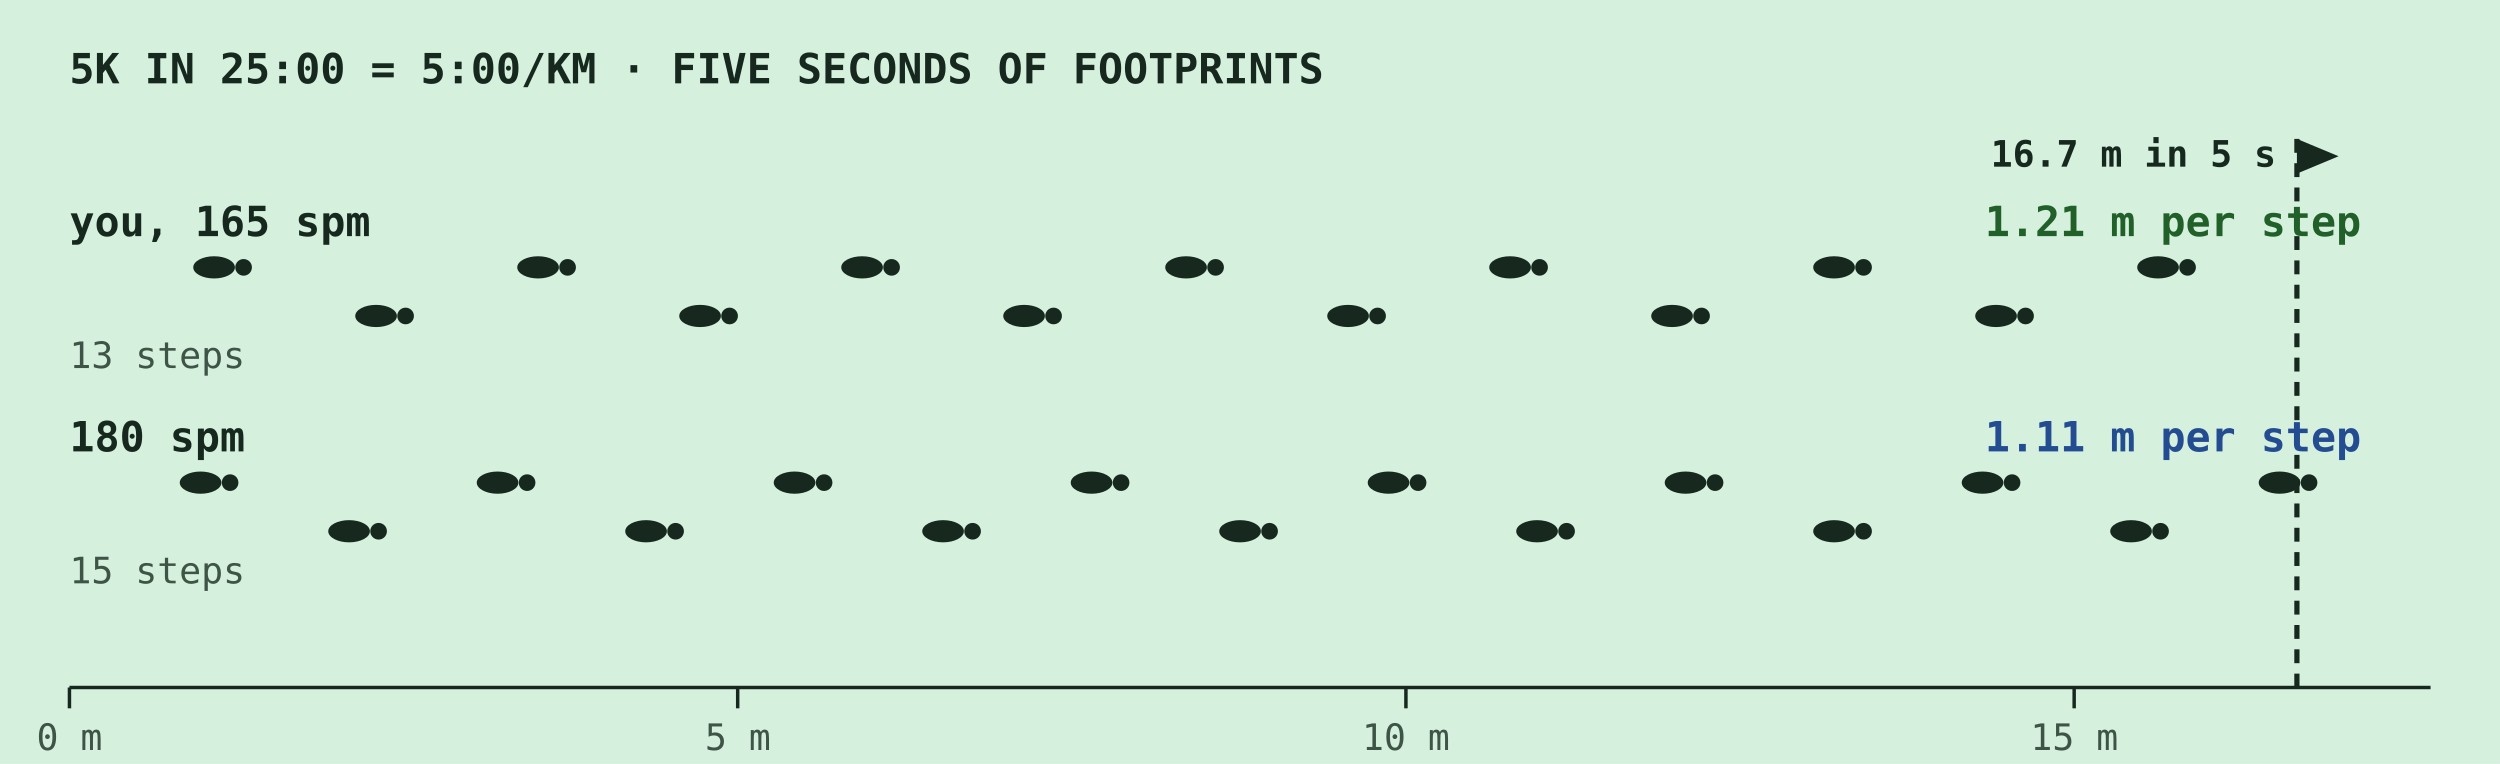
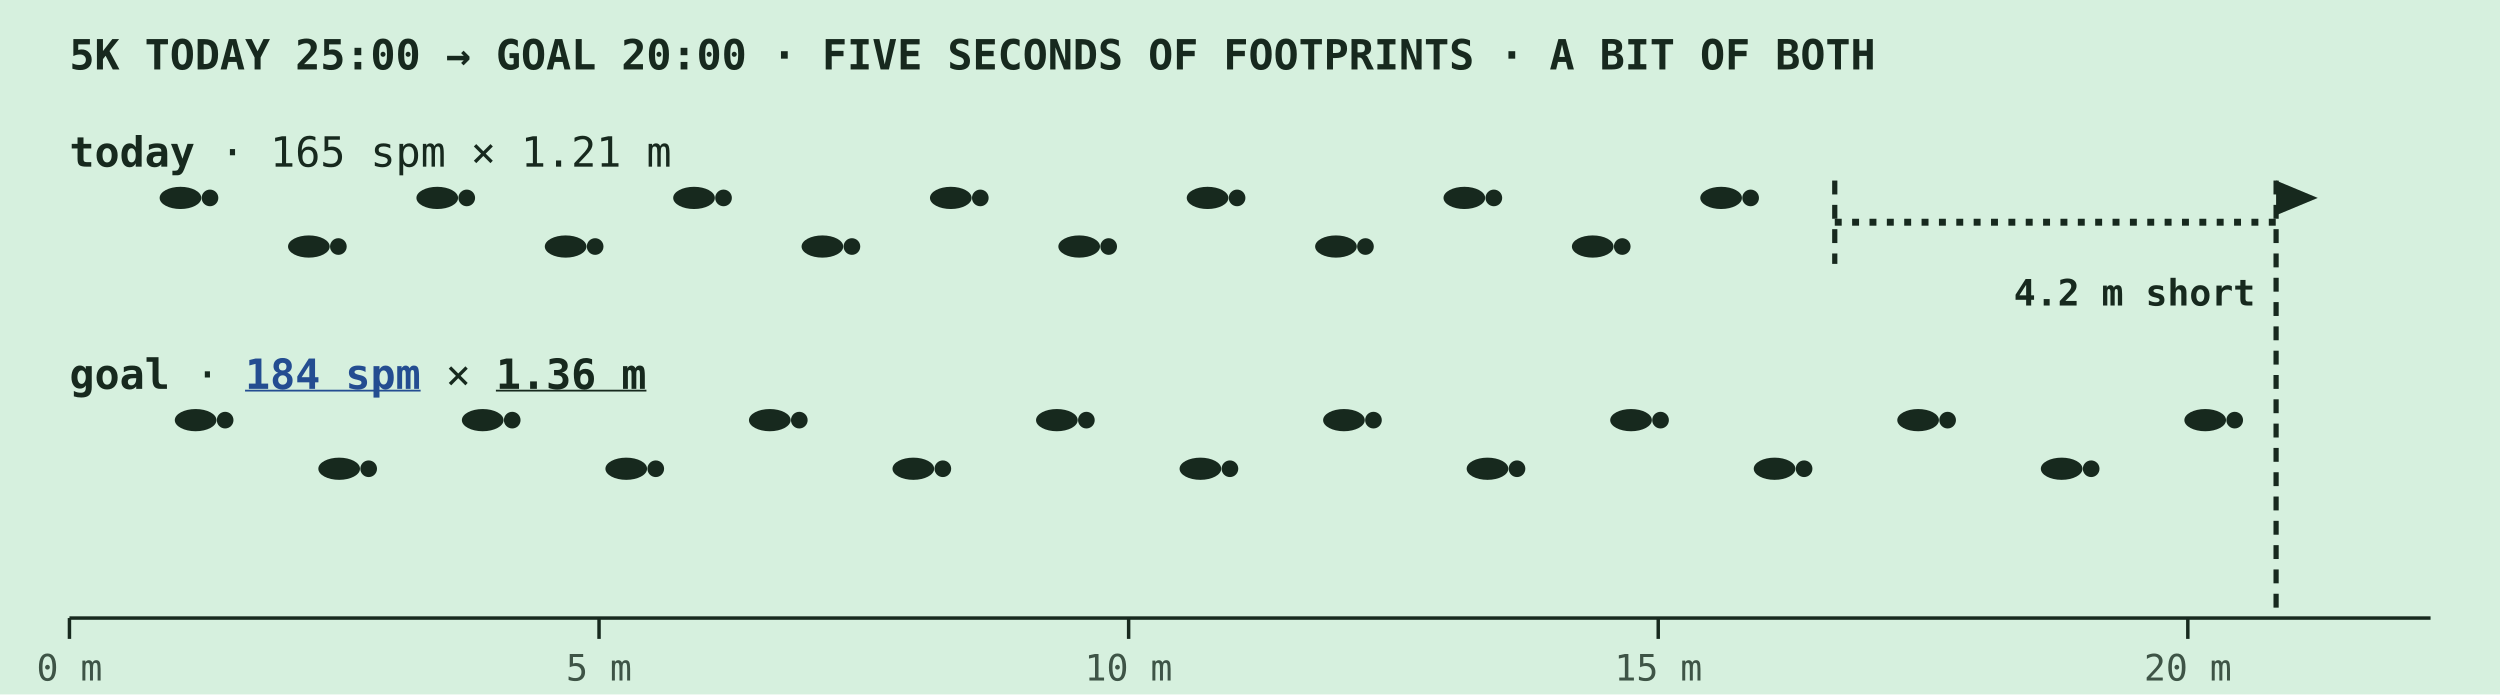
- <svg xmlns="http://www.w3.org/2000/svg" viewBox="0 0 720 220" width="720" height="220" style="font-family:'JetBrains Mono',ui-monospace,Menlo,monospace">
-   <rect width="720" height="220" fill="#d6f0de" />
-   <text x="20.0" y="24.0" font-size="12" font-weight="800" fill="#17291e" text-anchor="start">5K IN 25:00 = 5:00/KM · FIVE SECONDS OF FOOTPRINTS</text>
-   <line x1="661.509" x2="661.509" y1="40" y2="198" stroke="#17291e" stroke-width="1.5" stroke-dasharray="4 3" />
-   <path d="M661.509,40 l12,5 l-12,5 Z" fill="#17291e" />
-   <text x="655.5" y="48.0" font-size="10.5" font-weight="800" fill="#17291e" text-anchor="end">16.7 m in 5 s</text>
-   <text x="20.0" y="68.0" font-size="12" font-weight="800" fill="#17291e" text-anchor="start">you, 165 spm</text>
-   <text x="680.0" y="68.0" font-size="12" font-weight="800" fill="#22602a" text-anchor="end">1.21 m per step</text>
-   <ellipse cx="61.655" cy="77" rx="6" ry="3.2" fill="#17291e" />
-   <circle cx="70.155" cy="77" r="2.4" fill="#17291e" />
-   <ellipse cx="108.31" cy="91" rx="6" ry="3.2" fill="#17291e" />
-   <circle cx="116.81" cy="91" r="2.4" fill="#17291e" />
-   <ellipse cx="154.966" cy="77" rx="6" ry="3.2" fill="#17291e" />
-   <circle cx="163.466" cy="77" r="2.4" fill="#17291e" />
-   <ellipse cx="201.621" cy="91" rx="6" ry="3.2" fill="#17291e" />
-   <circle cx="210.121" cy="91" r="2.4" fill="#17291e" />
-   <ellipse cx="248.276" cy="77" rx="6" ry="3.2" fill="#17291e" />
-   <circle cx="256.776" cy="77" r="2.4" fill="#17291e" />
-   <ellipse cx="294.931" cy="91" rx="6" ry="3.2" fill="#17291e" />
-   <circle cx="303.431" cy="91" r="2.4" fill="#17291e" />
-   <ellipse cx="341.587" cy="77" rx="6" ry="3.2" fill="#17291e" />
-   <circle cx="350.087" cy="77" r="2.4" fill="#17291e" />
-   <ellipse cx="388.242" cy="91" rx="6" ry="3.2" fill="#17291e" />
-   <circle cx="396.742" cy="91" r="2.4" fill="#17291e" />
-   <ellipse cx="434.897" cy="77" rx="6" ry="3.2" fill="#17291e" />
-   <circle cx="443.397" cy="77" r="2.4" fill="#17291e" />
-   <ellipse cx="481.552" cy="91" rx="6" ry="3.2" fill="#17291e" />
-   <circle cx="490.052" cy="91" r="2.4" fill="#17291e" />
-   <ellipse cx="528.208" cy="77" rx="6" ry="3.2" fill="#17291e" />
-   <circle cx="536.708" cy="77" r="2.4" fill="#17291e" />
-   <ellipse cx="574.863" cy="91" rx="6" ry="3.2" fill="#17291e" />
-   <circle cx="583.363" cy="91" r="2.4" fill="#17291e" />
-   <ellipse cx="621.518" cy="77" rx="6" ry="3.2" fill="#17291e" />
-   <circle cx="630.018" cy="77" r="2.4" fill="#17291e" />
-   <text x="20.0" y="106.0" font-size="10.5" font-weight="400" fill="#3e5446" text-anchor="start">13 steps</text>
-   <text x="20.0" y="130.0" font-size="12" font-weight="800" fill="#17291e" text-anchor="start">180 spm</text>
-   <text x="680.0" y="130.0" font-size="12" font-weight="800" fill="#244d91" text-anchor="end">1.11 m per step</text>
-   <ellipse cx="57.767" cy="139" rx="6" ry="3.2" fill="#17291e" />
-   <circle cx="66.267" cy="139" r="2.4" fill="#17291e" />
-   <ellipse cx="100.535" cy="153" rx="6" ry="3.2" fill="#17291e" />
-   <circle cx="109.035" cy="153" r="2.4" fill="#17291e" />
-   <ellipse cx="143.302" cy="139" rx="6" ry="3.2" fill="#17291e" />
-   <circle cx="151.802" cy="139" r="2.4" fill="#17291e" />
-   <ellipse cx="186.069" cy="153" rx="6" ry="3.2" fill="#17291e" />
-   <circle cx="194.569" cy="153" r="2.4" fill="#17291e" />
-   <ellipse cx="228.836" cy="139" rx="6" ry="3.2" fill="#17291e" />
-   <circle cx="237.336" cy="139" r="2.4" fill="#17291e" />
-   <ellipse cx="271.604" cy="153" rx="6" ry="3.2" fill="#17291e" />
-   <circle cx="280.104" cy="153" r="2.4" fill="#17291e" />
-   <ellipse cx="314.371" cy="139" rx="6" ry="3.2" fill="#17291e" />
-   <circle cx="322.871" cy="139" r="2.4" fill="#17291e" />
-   <ellipse cx="357.138" cy="153" rx="6" ry="3.2" fill="#17291e" />
-   <circle cx="365.638" cy="153" r="2.4" fill="#17291e" />
-   <ellipse cx="399.906" cy="139" rx="6" ry="3.2" fill="#17291e" />
-   <circle cx="408.406" cy="139" r="2.4" fill="#17291e" />
-   <ellipse cx="442.673" cy="153" rx="6" ry="3.2" fill="#17291e" />
-   <circle cx="451.173" cy="153" r="2.4" fill="#17291e" />
-   <ellipse cx="485.44" cy="139" rx="6" ry="3.2" fill="#17291e" />
-   <circle cx="493.94" cy="139" r="2.4" fill="#17291e" />
-   <ellipse cx="528.208" cy="153" rx="6" ry="3.2" fill="#17291e" />
-   <circle cx="536.708" cy="153" r="2.4" fill="#17291e" />
-   <ellipse cx="570.975" cy="139" rx="6" ry="3.2" fill="#17291e" />
-   <circle cx="579.475" cy="139" r="2.4" fill="#17291e" />
-   <ellipse cx="613.742" cy="153" rx="6" ry="3.2" fill="#17291e" />
-   <circle cx="622.242" cy="153" r="2.4" fill="#17291e" />
-   <ellipse cx="656.509" cy="139" rx="6" ry="3.2" fill="#17291e" />
-   <circle cx="665.009" cy="139" r="2.4" fill="#17291e" />
-   <text x="20.0" y="168.0" font-size="10.5" font-weight="400" fill="#3e5446" text-anchor="start">15 steps</text>
-   <line x1="20.0" x2="20.0" y1="198" y2="204" stroke="#17291e" />
-   <text x="20.0" y="216.0" font-size="10.5" font-weight="400" fill="#3e5446" text-anchor="middle">0 m</text>
-   <line x1="212.453" x2="212.453" y1="198" y2="204" stroke="#17291e" />
-   <text x="212.5" y="216.0" font-size="10.5" font-weight="400" fill="#3e5446" text-anchor="middle">5 m</text>
-   <line x1="404.906" x2="404.906" y1="198" y2="204" stroke="#17291e" />
-   <text x="404.9" y="216.0" font-size="10.5" font-weight="400" fill="#3e5446" text-anchor="middle">10 m</text>
-   <line x1="597.358" x2="597.358" y1="198" y2="204" stroke="#17291e" />
-   <text x="597.4" y="216.0" font-size="10.5" font-weight="400" fill="#3e5446" text-anchor="middle">15 m</text>
-   <line x1="20.0" x2="700.0" y1="198" y2="198" stroke="#17291e" />
+ <svg xmlns="http://www.w3.org/2000/svg" viewBox="0 0 720 200" width="720" height="200" style="font-family:'JetBrains Mono',ui-monospace,Menlo,monospace">
+   <rect width="720" height="200" fill="#d6f0de" />
+   <text x="20.0" y="20.0" font-size="12" font-weight="800" fill="#17291e" text-anchor="start">5K TODAY 25:00 → GOAL 20:00 · FIVE SECONDS OF FOOTPRINTS · A BIT OF BOTH</text>
+   <text x="20.0" y="48.0" font-size="12" font-weight="400" fill="#17291e" text-anchor="start">
+     <tspan font-weight="800">today</tspan> · 165 spm × 1.21 m</text>
+   <ellipse cx="51.975" cy="57" rx="6" ry="3.2" fill="#17291e" />
+   <circle cx="60.475" cy="57" r="2.4" fill="#17291e" />
+   <ellipse cx="88.951" cy="71" rx="6" ry="3.2" fill="#17291e" />
+   <circle cx="97.451" cy="71" r="2.4" fill="#17291e" />
+   <ellipse cx="125.926" cy="57" rx="6" ry="3.2" fill="#17291e" />
+   <circle cx="134.426" cy="57" r="2.4" fill="#17291e" />
+   <ellipse cx="162.901" cy="71" rx="6" ry="3.2" fill="#17291e" />
+   <circle cx="171.401" cy="71" r="2.4" fill="#17291e" />
+   <ellipse cx="199.877" cy="57" rx="6" ry="3.2" fill="#17291e" />
+   <circle cx="208.377" cy="57" r="2.4" fill="#17291e" />
+   <ellipse cx="236.852" cy="71" rx="6" ry="3.2" fill="#17291e" />
+   <circle cx="245.352" cy="71" r="2.4" fill="#17291e" />
+   <ellipse cx="273.828" cy="57" rx="6" ry="3.2" fill="#17291e" />
+   <circle cx="282.328" cy="57" r="2.4" fill="#17291e" />
+   <ellipse cx="310.803" cy="71" rx="6" ry="3.2" fill="#17291e" />
+   <circle cx="319.303" cy="71" r="2.4" fill="#17291e" />
+   <ellipse cx="347.778" cy="57" rx="6" ry="3.2" fill="#17291e" />
+   <circle cx="356.278" cy="57" r="2.4" fill="#17291e" />
+   <ellipse cx="384.754" cy="71" rx="6" ry="3.2" fill="#17291e" />
+   <circle cx="393.254" cy="71" r="2.4" fill="#17291e" />
+   <ellipse cx="421.729" cy="57" rx="6" ry="3.2" fill="#17291e" />
+   <circle cx="430.229" cy="57" r="2.4" fill="#17291e" />
+   <ellipse cx="458.704" cy="71" rx="6" ry="3.2" fill="#17291e" />
+   <circle cx="467.204" cy="71" r="2.4" fill="#17291e" />
+   <ellipse cx="495.68" cy="57" rx="6" ry="3.2" fill="#17291e" />
+   <circle cx="504.18" cy="57" r="2.4" fill="#17291e" />
+   <line x1="528.411" x2="528.411" y1="52" y2="76" stroke="#17291e" stroke-width="1.5" stroke-dasharray="4 3" />
+   <line x1="655.514" x2="655.514" y1="52" y2="178" stroke="#17291e" stroke-width="1.5" stroke-dasharray="4 3" />
+   <path d="M655.514,52 l12,5 l-12,5 Z" fill="#17291e" />
+   <path d="M528.411,64 H655.514" stroke="#17291e" stroke-width="2" stroke-dasharray="2 3" />
+   <text x="649.5" y="88.0" font-size="10.5" font-weight="800" fill="#17291e" text-anchor="end">4.2 m short</text>
+   <text x="20.0" y="112.0" font-size="12" font-weight="400" fill="#17291e" text-anchor="start">
+     <tspan font-weight="800">goal</tspan> · <tspan font-weight="800" fill="#244d91" text-decoration="underline">184 spm</tspan> × <tspan font-weight="800" text-decoration="underline">1.36 m</tspan>
+   </text>
+   <ellipse cx="56.34" cy="121" rx="6" ry="3.2" fill="#17291e" />
+   <circle cx="64.84" cy="121" r="2.4" fill="#17291e" />
+   <ellipse cx="97.679" cy="135" rx="6" ry="3.2" fill="#17291e" />
+   <circle cx="106.179" cy="135" r="2.4" fill="#17291e" />
+   <ellipse cx="139.019" cy="121" rx="6" ry="3.2" fill="#17291e" />
+   <circle cx="147.519" cy="121" r="2.4" fill="#17291e" />
+   <ellipse cx="180.359" cy="135" rx="6" ry="3.2" fill="#17291e" />
+   <circle cx="188.859" cy="135" r="2.4" fill="#17291e" />
+   <ellipse cx="221.699" cy="121" rx="6" ry="3.2" fill="#17291e" />
+   <circle cx="230.199" cy="121" r="2.4" fill="#17291e" />
+   <ellipse cx="263.038" cy="135" rx="6" ry="3.2" fill="#17291e" />
+   <circle cx="271.538" cy="135" r="2.4" fill="#17291e" />
+   <ellipse cx="304.378" cy="121" rx="6" ry="3.2" fill="#17291e" />
+   <circle cx="312.878" cy="121" r="2.4" fill="#17291e" />
+   <ellipse cx="345.718" cy="135" rx="6" ry="3.2" fill="#17291e" />
+   <circle cx="354.218" cy="135" r="2.4" fill="#17291e" />
+   <ellipse cx="387.057" cy="121" rx="6" ry="3.2" fill="#17291e" />
+   <circle cx="395.557" cy="121" r="2.4" fill="#17291e" />
+   <ellipse cx="428.397" cy="135" rx="6" ry="3.2" fill="#17291e" />
+   <circle cx="436.897" cy="135" r="2.4" fill="#17291e" />
+   <ellipse cx="469.737" cy="121" rx="6" ry="3.2" fill="#17291e" />
+   <circle cx="478.237" cy="121" r="2.4" fill="#17291e" />
+   <ellipse cx="511.077" cy="135" rx="6" ry="3.2" fill="#17291e" />
+   <circle cx="519.577" cy="135" r="2.4" fill="#17291e" />
+   <ellipse cx="552.416" cy="121" rx="6" ry="3.2" fill="#17291e" />
+   <circle cx="560.916" cy="121" r="2.4" fill="#17291e" />
+   <ellipse cx="593.756" cy="135" rx="6" ry="3.2" fill="#17291e" />
+   <circle cx="602.256" cy="135" r="2.4" fill="#17291e" />
+   <ellipse cx="635.096" cy="121" rx="6" ry="3.2" fill="#17291e" />
+   <circle cx="643.596" cy="121" r="2.4" fill="#17291e" />
+   <line x1="20.0" x2="20.0" y1="178" y2="184" stroke="#17291e" />
+   <text x="20.0" y="196.0" font-size="10.5" font-weight="400" fill="#3e5446" text-anchor="middle">0 m</text>
+   <line x1="172.523" x2="172.523" y1="178" y2="184" stroke="#17291e" />
+   <text x="172.5" y="196.0" font-size="10.5" font-weight="400" fill="#3e5446" text-anchor="middle">5 m</text>
+   <line x1="325.047" x2="325.047" y1="178" y2="184" stroke="#17291e" />
+   <text x="325.0" y="196.0" font-size="10.5" font-weight="400" fill="#3e5446" text-anchor="middle">10 m</text>
+   <line x1="477.57" x2="477.57" y1="178" y2="184" stroke="#17291e" />
+   <text x="477.6" y="196.0" font-size="10.5" font-weight="400" fill="#3e5446" text-anchor="middle">15 m</text>
+   <line x1="630.093" x2="630.093" y1="178" y2="184" stroke="#17291e" />
+   <text x="630.1" y="196.0" font-size="10.5" font-weight="400" fill="#3e5446" text-anchor="middle">20 m</text>
+   <line x1="20.0" x2="700.0" y1="178" y2="178" stroke="#17291e" />
</svg>
